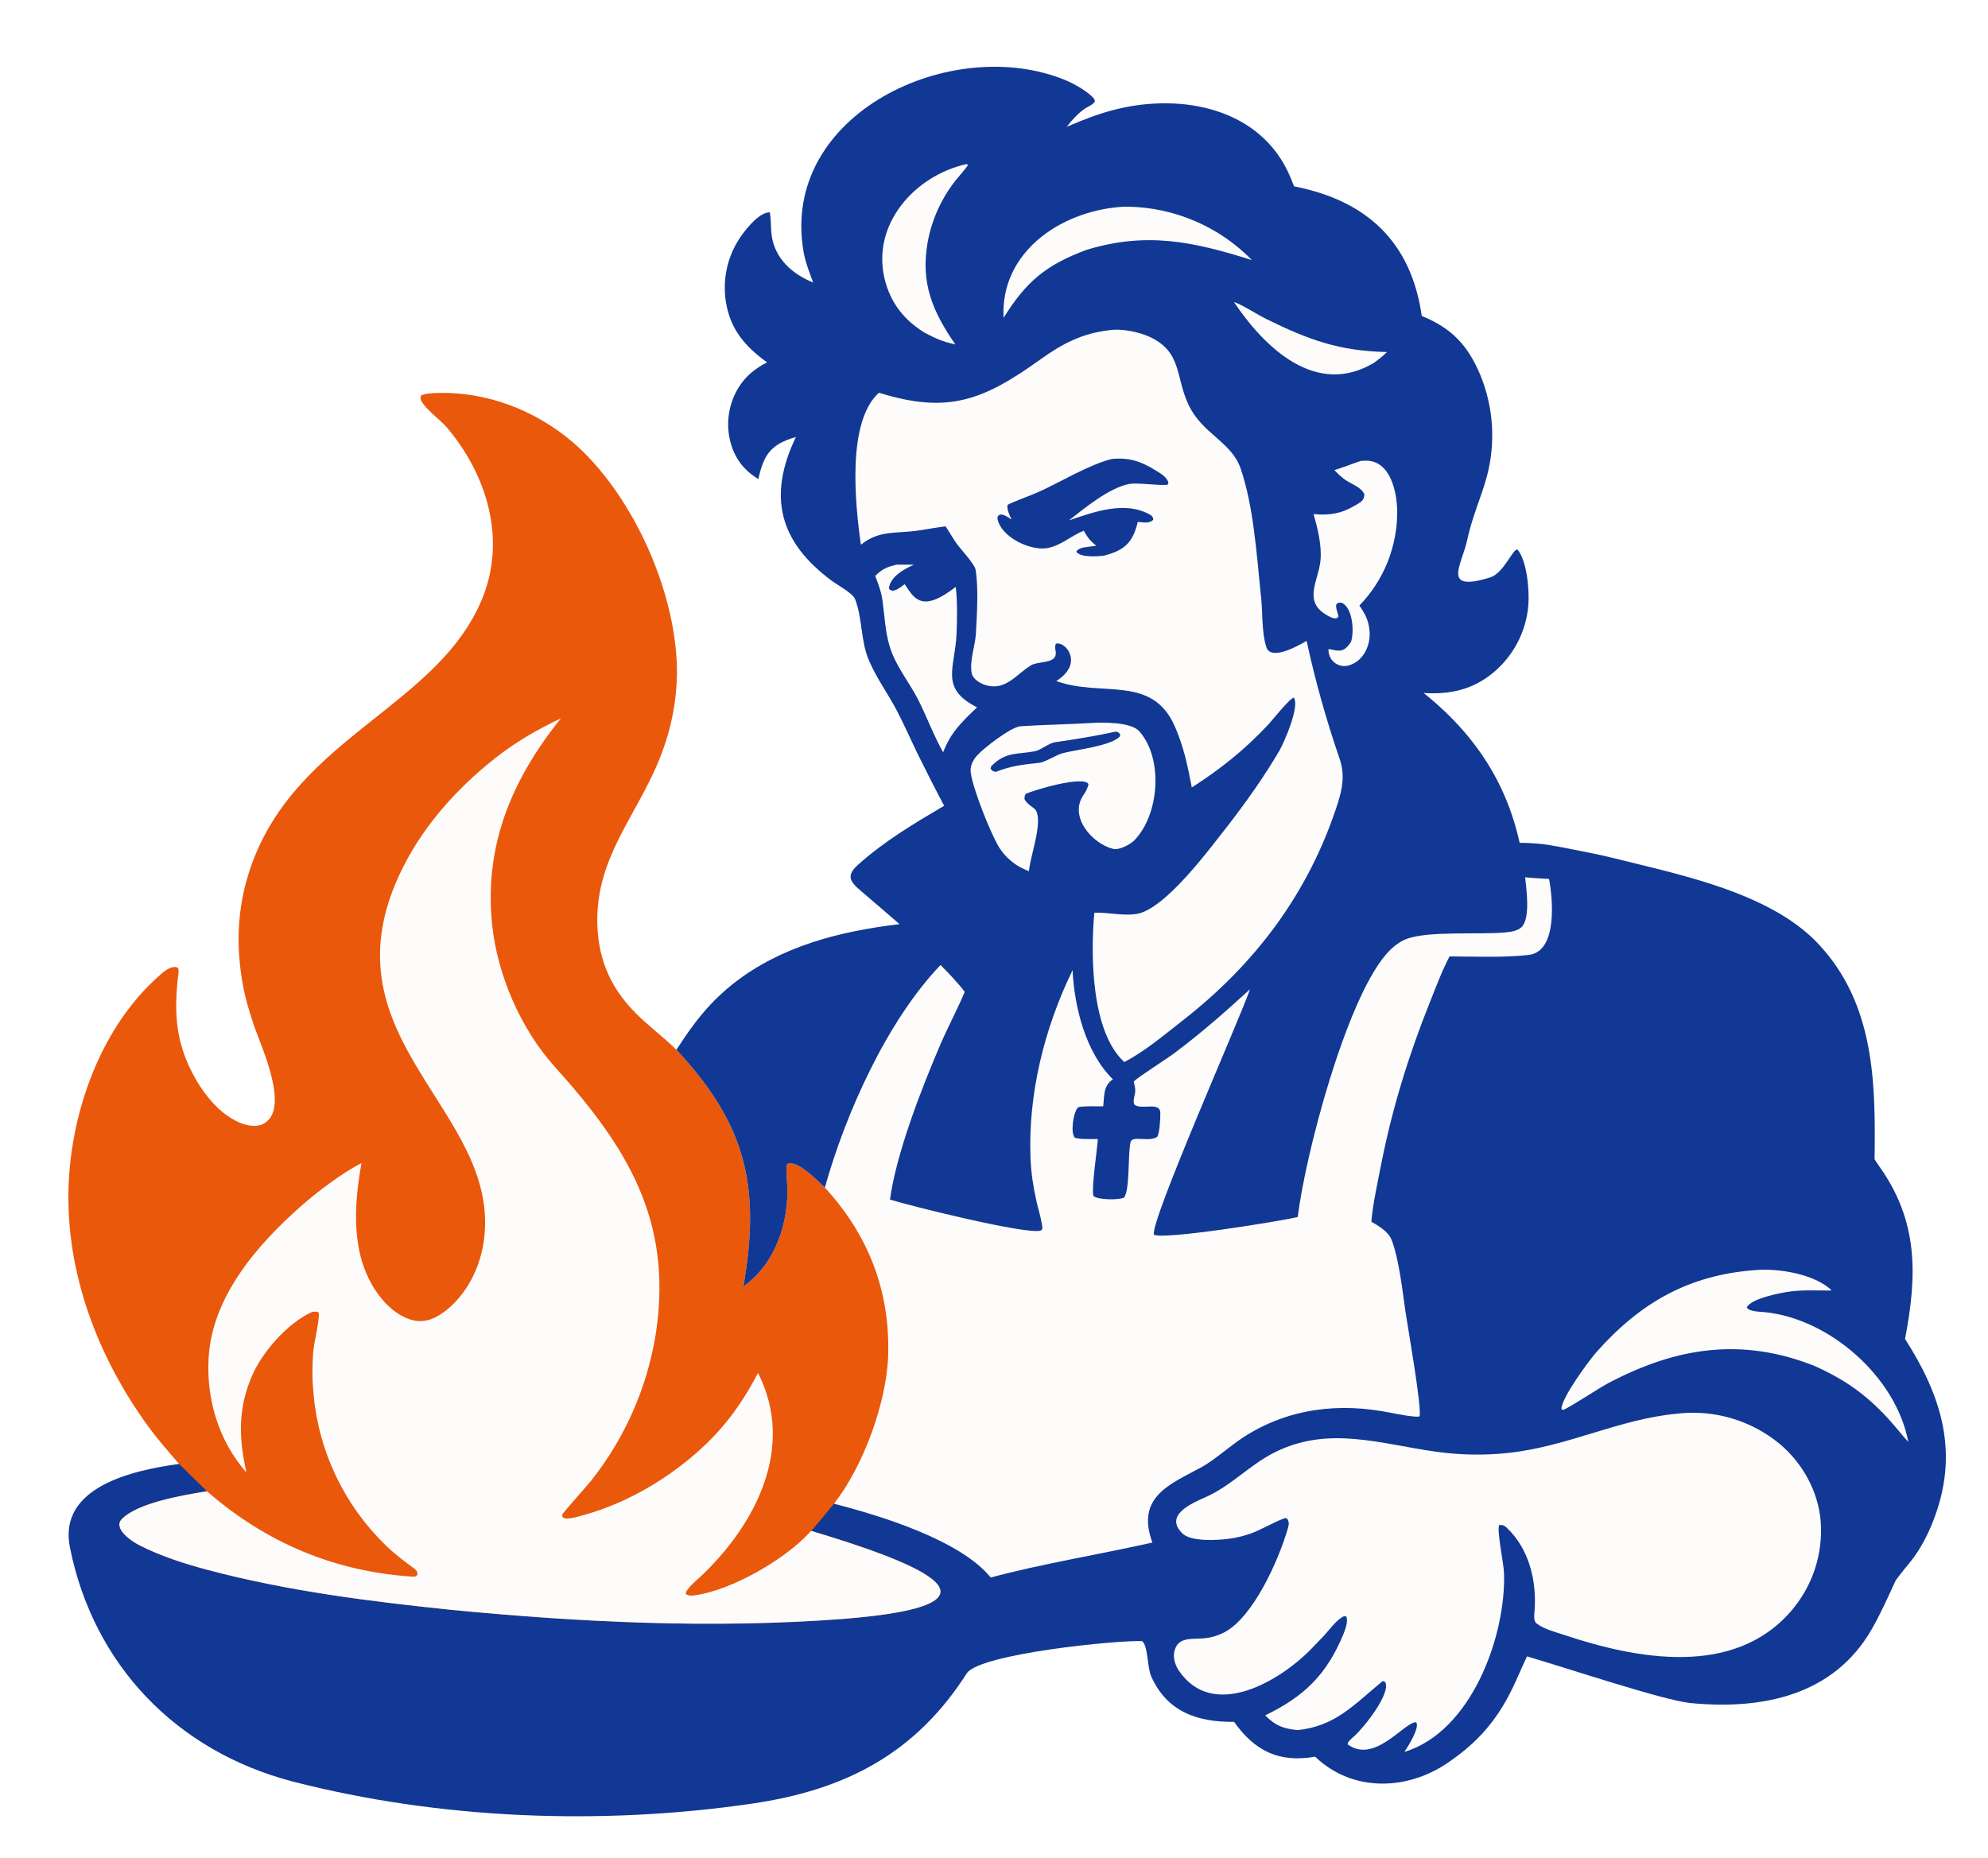
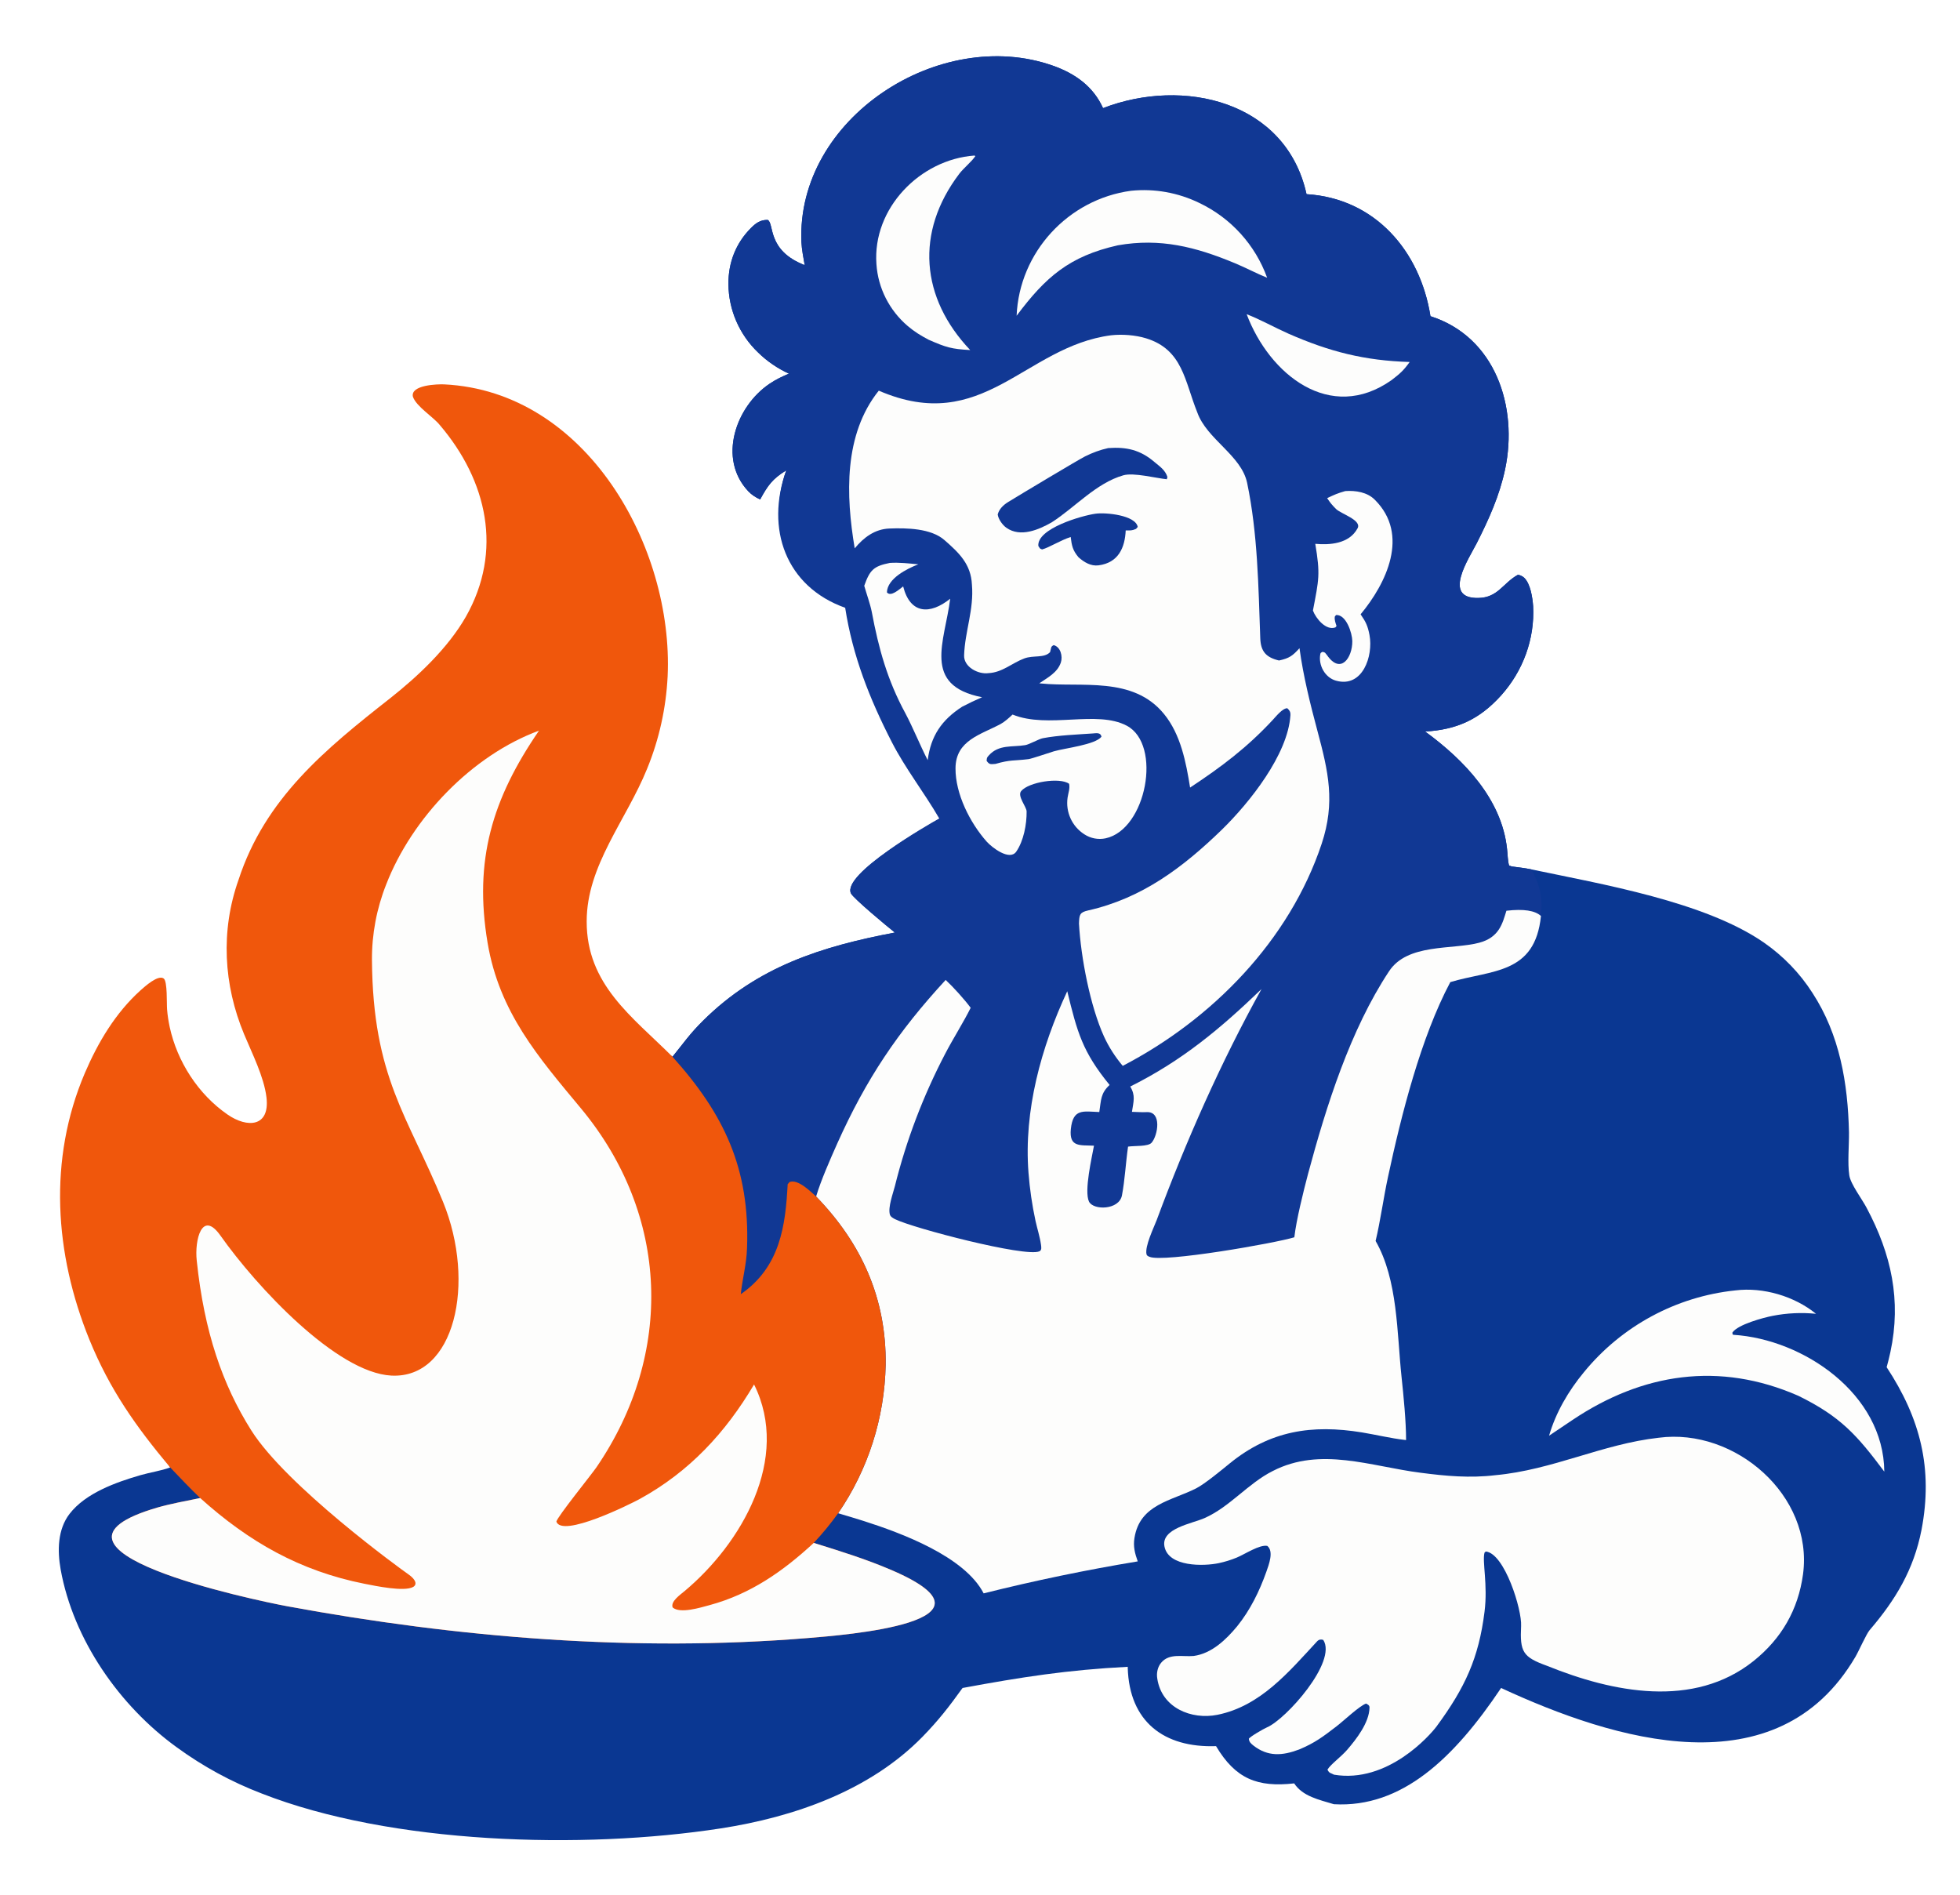
- <svg xmlns="http://www.w3.org/2000/svg" width="780" height="729" viewBox="0 0 780 729">
-   <clipPath id="cl_5">
-     <rect y="0" width="780" height="729" />
+ <svg xmlns="http://www.w3.org/2000/svg" width="753" height="728" viewBox="0 0 753 728">
+   <clipPath id="cl_3">
+     <rect width="752.918" height="727.7" />
  </clipPath>
-   <g clip-path="url(#cl_5)">
-     <path fill="#FDFCFB" transform="translate(0 0.00012207)" d="M582.88 334.81L623.17 341.21L615.81 392.15C610.33 399.2 579.13 514.88 577.18 544.38C574.97 577.69 468.54 615.1 465.58 615.35Q427.42 629.05 398.87 629.59Q353.33 619.05 332.26 615.35Q291.61 546.87 280.9 520.71Q358.87 374.7 361.33 367.82C369.31 345.59 562.17 344.99 582.88 334.81Z" />
-     <path fill="#113894" transform="translate(0 0.00012207)" d="M70.27 574.5C65.36 568.85 338.72 575.52 327.19 590.12C345.28 594.73 376.82 604.38 388.71 619.07C408.48 613.74 431.94 609.91 452.14 605.35C445.58 587.39 459.05 582.49 471.37 575.8C476.36 573.1 482.77 567.31 487.92 563.98C505.55 552.61 525.48 550.32 545.78 554.45C547.78 554.84 555.5 556.37 556.96 555.84C557.95 552.39 552.2 520.02 551.38 514.32C550.29 506.69 548.85 493.71 545.93 486.42C544.73 483.39 540.91 481.05 538.05 479.43C538.58 472.79 540.65 463.31 541.95 456.73C546.23 435.01 552.72 414.02 560.95 393.48C563.28 387.68 565.82 380.81 568.74 375.32C578.47 375.39 590.31 375.84 599.74 374.76C611.46 373.43 609.12 351.9 607.77 344.91C604.21 344.66 594.65 344.48 590.52 342.63C590.27 341.37 585.86 333.84 588.57 331.47C591.94 330.21 602.62 330.83 606.89 331.47C610.91 332.07 626.65 335.15 631.22 336.3C657.45 342.9 693.89 349.8 713.2 370.17C735.68 393.89 735.9 425.13 735.49 454.9C735.97 455.73 736.73 456.85 737.29 457.63C752.69 479.21 752.28 500.35 747.45 525.44C762.08 548.34 768.9 570.61 758.36 597.21C756.15 602.8 753.29 608.23 749.52 612.93C747.69 615.22 745.41 617.87 743.73 620.33C740.76 626.75 737.8 633.47 734.28 639.54C719.48 665.13 691.98 671.12 663.26 668.33C652.75 667.32 613.97 654.33 599.1 650.02C593.51 661.87 589.02 677.15 569.46 690.78C553.21 702.73 530.96 703.75 515.99 689.38C501.85 691.88 492.29 687.13 484.2 675.72C469.96 675.85 457.9 671.9 451.66 657.8C450.09 654.26 450.47 645.9 448.12 644.03C438.45 643.59 384.21 649.01 379.3 656.7C359 688.47 331.32 702.51 295.02 707.81C235.94 716.43 172.48 713.99 114.68 699.09C69.27 687.16 36.66 653.43 27.43 607.24C22.68 583.46 52.22 576.96 70.27 574.5Z" />
-     <path fill="#EA580C" transform="translate(0 0.00012207)" d="M70.27 574.5C65.36 568.85 60.82 563.63 56.52 557.51C36.95 529.66 24.89 496.15 27.09 461.79C28.92 433.48 40.4 402.71 61.87 383.44C63.92 381.6 66.2 379.33 68.98 379.49C69.3 379.68 69.77 379.71 69.93 380.04C70.33 380.85 69.77 383.82 69.66 384.86C68.63 395.52 68.85 405.05 72.79 415.16C76.59 424.9 84.11 436.44 94.16 440.62C96.66 441.66 100.39 442.41 102.97 441.21C114.31 435.95 102.58 410.96 99.83 402.97C97.9 397.35 96.17 391.61 95.15 385.75C92.81 372.24 93.02 358.89 96.71 345.63C112.23 289.9 171.05 278.98 189.17 235.01C198.79 211.68 191.08 186.34 175.32 167.73C172.88 164.85 166.34 160.1 165.16 156.94C164.85 156.11 164.95 155.96 165.27 155.2C166.89 154.29 170.61 154.22 172.51 154.19C193.71 153.88 214.4 162.89 229.34 177.83C250.33 198.83 265.69 234.47 265.62 264.19C265.49 274.8 263.5 285.31 259.76 295.25C251.06 318.85 233.88 335.44 234.35 362.04C234.62 377.28 240.17 389.01 251.3 399.43C255.87 403.71 260.93 407.57 265.39 411.96C292.99 441.5 298.44 466 291.67 504.88C304.33 495.86 309.74 479.43 308.83 464.34C308.74 462.76 308.24 457.9 308.87 456.85C312.71 454.81 320.85 463.48 323.63 466.06C340.64 484.49 349.24 506.57 348.48 531.83C347.92 550.25 338.72 575.52 327.19 590.12C324.22 593.82 321.45 597.24 318.25 600.76C352.64 611.11 406.37 629.36 330.37 635.36C279.49 639.15 228.11 636.7 177.37 631.79C145.29 628.47 113.02 624.44 81.79 616.16C72.54 613.72 63.08 610.69 54.58 606.35C51.37 604.71 44.25 599.76 47.82 596.11C54.2 589.59 72.63 586.62 81.19 585.22L70.27 574.5Z" />
-     <path fill="#FDFCFB" transform="translate(0 0.00012207)" d="M141.83 456.46C138.81 473.28 137.58 492.25 147.78 507.08C151.27 512.16 156.74 517.26 163.01 518.3C167.36 519.02 171.18 517.16 174.55 514.6C183.32 507.91 188.59 497.06 189.93 486.26C196.23 435.73 126.92 408.38 156.46 343.8C164.83 325.47 178.65 309.82 194.4 297.44C202.33 291.19 210.91 286.19 220.06 281.92C200.81 305.88 189.82 331.85 193.12 363.09C195.21 382.79 204.36 403.84 217.56 418.51C245.63 449.68 264.07 478.55 257.35 523.11C254.03 544.28 245.28 564.24 231.97 581.03C230.38 583.04 220.88 593.62 220.54 594.44C220.83 595.64 220.51 595.18 221.53 595.87C224.22 596.12 227.65 594.95 230.3 594.19C244.88 589.98 259.01 582.02 270.69 572.34C282.66 562.4 290.26 552.42 297.4 538.79C312.2 567.83 296.59 598.21 274.83 618.75C273.48 620.02 268.73 623.87 269.1 625.55C270.07 626.3 271.27 626.24 272.43 626.08C287.16 624.11 308.6 611.68 318.25 600.76C352.64 611.11 406.37 629.36 330.37 635.36C279.49 639.15 228.11 636.7 177.37 631.79C145.29 628.47 113.02 624.44 81.79 616.16C72.54 613.72 63.08 610.69 54.58 606.35C51.37 604.71 44.25 599.76 47.82 596.11C54.2 589.59 72.63 586.62 81.19 585.22C104.29 605.36 131.28 616.81 161.98 618.73C163.09 618.8 163.17 618.59 163.82 617.93C163.74 616.98 163.56 616.32 162.73 615.71C158.65 612.75 154.94 609.92 151.29 606.38C135.2 590.77 125.19 569.95 123.07 547.64C122.45 541.31 122.46 537.09 122.86 530.9C123.13 526.83 125.51 518.02 125.03 515.05C124.14 514.6 122.9 514.65 122.07 515.04C112.55 519.48 102.78 530.74 98.8 540.09C93.23 553.15 93.75 564.72 96.7 577.88C85.85 565.53 80.91 549.26 81.85 532.89C83.22 508.93 100.73 488.72 117.93 473.48C124.15 467.97 134.59 460.01 141.83 456.46Z" />
-     <path fill="#FDFCFB" transform="translate(0 0.00012207)" d="M658.04 554.77L658.79 554.69C672.99 553.23 687.19 557.51 698.21 566.59C707.2 574.1 713.38 585.2 714.34 596.93C715.36 609.8 711.16 622.53 702.7 632.28C680.28 658.22 642.42 651.19 613.79 641.63C610.21 640.43 605.86 639.39 602.83 637.07C601.66 636.18 601.96 633.81 602.07 632.47C603.04 620.65 600.04 607.9 591.18 599.53C590.17 598.57 589.6 598.41 588.21 598.48C587.21 600.58 590.01 613.66 590.12 617.41C590.86 642.16 577.31 679.54 551.03 687.51C552.36 685.53 557.19 677.89 555.64 675.87C551.06 675.6 539.44 692.41 528.77 684.56C528.57 683.62 530.46 682.12 531.35 681.33C535 678.1 545.75 664.71 543.53 660.13C543.06 659.92 542.69 659.56 542.29 659.89C531.48 668.74 523.94 677.53 509.05 678.94C503.38 678.38 500.37 677.18 496.41 673.16C511.5 665.88 520.52 657.27 527.07 641.34C527.82 639.52 529.03 636.19 528.24 634.4L527.42 634.21C524.39 635.49 521.4 639.89 519.08 642.31C517.61 643.85 516.07 645.44 514.59 646.97C502.22 659.74 475.7 675.56 462.34 655.33C460.97 653.26 460.12 650.09 460.87 647.68C462.36 642.12 468.1 643.4 472.61 642.91C475.41 642.62 478.13 641.79 480.62 640.45C491.85 634.3 501.58 612.42 505.17 600.22C505.7 598.38 505.95 597.57 505.08 596.04C504.81 595.93 504.53 595.83 504.25 595.72C500.21 597.13 494.91 600.28 491.01 601.7C488.18 602.73 485.24 603.46 482.24 603.85C477.49 604.49 467.46 605.06 464.02 601.86C456.4 594.61 467.79 589.83 473.31 587.4C483.1 582.99 490.19 575.03 499.75 570.15C521.16 559.2 541.8 566.75 563.72 569.74C573.08 571.04 582.54 571.19 591.93 570.17C615.64 567.52 634.82 556.98 658.04 554.77Z" />
-     <path fill="#FDFCFB" transform="translate(0 0.00012207)" d="M688.73 498.43C697.61 497.63 712.07 499.93 718.69 506.44C713.35 506.49 707.63 506.12 702.37 506.83C698.55 507.36 687.06 509.53 685.35 513.08C686.23 514.74 690.41 514.74 692.34 514.93C718.06 517.49 744.04 540.6 748.73 565.88C745.97 562.83 743.48 559.6 740.67 556.54C731.89 547 723.44 541.17 711.71 535.95C683.25 524.74 657.61 528.74 631.02 542.79C626.93 544.96 615.84 552.4 613.2 553.34L612.65 552.94C612.52 548.79 623.31 534.05 626.53 530.43C643.84 510.99 662.86 500.3 688.73 498.43Z" />
-     <path fill="#113894" transform="translate(0 0.00012207)" d="M319.04 110.87C317.63 107.07 316.01 102.9 315.32 99.03C305.67 44.6 373.89 12.89 418.38 31.6C421.56 32.94 427.63 36.36 429.47 39.07L429.53 40C428.15 41.54 426.69 41.83 425.04 43.07C422.52 44.95 420.46 47.27 418.57 49.75C425.09 46.98 430.9 44.63 437.85 42.91C463.9 36.46 494.97 42.46 506.3 69.56C506.79 70.75 507.28 71.94 507.75 73.14C536.18 78.69 553.66 94.84 557.84 124C569.44 128.72 575.83 135.34 580.78 147.07C586.04 159.85 586.92 174.01 583.28 187.34C581.02 195.53 577.57 202.88 575.63 212.04C573.6 221.61 565.32 232.61 584.67 226.61C590.05 224.95 593.62 215.09 595.41 215.69C599.18 220.16 600.15 231.93 599.63 237.83C598.69 248.11 593.67 257.58 585.7 264.12C577.61 270.73 568.78 272.59 558.57 271.96C581.9 290.62 595.04 313.57 598.28 343.29C598.81 348.19 600.46 359.4 597.4 363.38C595.89 365.35 592.64 365.73 590.35 365.94C580.29 366.84 560.14 365.23 551.73 368.53C548.59 369.77 545.89 372.11 543.72 374.66C527.98 393.09 512.19 452.92 509.17 477.59C502.48 479.23 456.43 486.67 452.73 484.52C451.33 479.1 485.89 401.15 490.48 388.18C480.5 397.33 471.62 405.13 460.73 413.31C457.29 415.89 446.86 422.43 444.82 424.41C445.29 426.52 445.68 427.68 445.17 429.81C444.86 431.09 444.58 432.24 445.05 433.45C447.82 435.81 455.22 432.06 455.26 436.8C455.27 438.76 455.03 444.43 454.09 446.09C450.79 448.4 444.28 445.4 443.58 448.22C442.47 452.69 443.38 466.68 441.06 469.95C439.38 470.95 430.56 471.01 428.96 469.27C428.26 465.53 430.42 451.85 430.75 446.99C428.45 446.98 423.71 447.19 421.73 446.5C419.91 444.57 421.1 436.39 423.02 434.52C425.13 433.96 430.34 434.19 432.84 434.16C433.35 429.87 432.83 426.13 436.65 423.55C425.97 413.09 421.52 395.24 420.83 380.72C409.75 403.48 403.28 429.43 404.34 454.82C404.58 460.61 405.47 466.14 406.75 471.8C407.39 474.61 408.31 477.43 408.76 480.27C408.91 481.21 409.38 482.57 408.21 482.93C402.83 484.58 357.96 473.46 349.18 470.75C351.74 452.21 361.69 426.9 369.02 409.76C371.9 403.05 375.74 395.91 378.51 389.23C376.19 386.07 371.87 381.56 369.02 378.7C347.95 400.75 331.75 437.01 323.63 466.06C320.85 463.48 312.71 454.81 308.87 456.85C308.24 457.9 308.74 462.76 308.83 464.34C309.74 479.43 304.33 495.86 291.67 504.88C298.44 466 292.99 441.5 265.39 411.96C269.05 406.42 271.58 402.56 275.89 397.46C291.12 379.42 312.37 370.12 335.11 365.5C341.01 364.3 346.96 363.35 352.94 362.67C347.87 358.26 342.75 353.89 337.66 349.53C333.39 345.88 331.91 343.63 336.72 339.3C346.89 330.16 358.71 323.12 370.44 316.21C366.73 309.21 363.13 302.13 359.63 295C357.04 289.63 354.6 284.03 351.82 278.75C348.3 272.05 343.94 266.24 340.95 259.18C337.62 251.58 338.45 242.68 335.48 235.1C334.57 232.79 328.49 229.51 326.4 227.96C305.67 212.63 301.13 194.76 312.28 171.49C302.49 174.32 299.65 178.3 297.55 188.01C291.66 184.42 288.05 179.59 286.43 172.84C284.75 165.69 285.98 158.18 289.86 151.94C292.76 147.38 296.26 144.66 300.96 142.2C292.35 136 286.52 129.26 284.8 118.42C283.32 109.06 285.67 99.49 291.33 91.88C293.55 88.88 298.09 83.37 302.01 83.31C302.63 86.32 302.34 89.62 302.81 92.67C304.2 101.75 311.07 107.63 319.04 110.87Z" />
-     <path fill="#FDFCFB" transform="translate(0 0.00012207)" d="M435.37 129.57C440.09 128.85 447.09 130.28 451.38 132.34C463.79 138.32 461.14 147.76 466.28 158.75C471.7 170.4 483.23 173.28 486.83 184.03C491.83 198.88 493.02 217.12 494.62 232.77C495.52 239.21 494.85 247.95 496.89 254.04C498.76 259.6 510.15 252.99 512.66 251.49C516.07 267.31 520.33 282.4 525.58 297.71C527.72 303.97 526.77 309.36 524.78 315.52C513.61 350.14 492.75 378.07 464.19 400.35C457 405.96 449.23 412.59 441.12 416.78C428.06 404.86 427.87 374.69 429.37 358.18C434.74 358.02 440.3 359.42 445.6 358.73C457.11 357.22 475.05 332.48 482.39 323.19C489.31 314.18 496.16 304.55 501.89 294.73C503.94 291.23 510.03 277.14 507.64 273.78C505.89 274.13 499.47 282.35 497.67 284.28C488.29 294.28 479.07 301.67 467.61 309.03C465.93 300.37 464.5 293.13 460.89 284.94C451.91 264.57 431.99 273.75 414.43 267.25C425.36 260.49 418.13 251.48 414.28 252.62C413.51 254.59 414.49 254.99 414.2 257.03C413.35 260.5 407.36 259.39 404.51 261.1C398.92 264.48 394.99 270.65 387.72 269.12C385.14 268.58 381.63 266.76 381.19 263.9C380.43 258.93 382.67 253.39 382.92 248.37C383.3 240.97 383.96 230.82 382.79 223.64C382.39 221.17 376.42 215.07 374.81 212.58C373.62 210.74 372.19 208.37 371.02 206.56C367.88 206.92 363.81 207.68 360.47 208.17C351.51 209.5 344.94 207.93 337.78 213.78C335.52 197.9 332.16 165.5 344.86 154.12C372.05 162.6 385.88 157.06 408.28 141C416.95 134.79 424.71 130.76 435.37 129.57Z" />
-     <path fill="#113894" transform="translate(0 0.00012207)" d="M436.27 180.11C442.99 179.49 447.56 181 453.23 184.49C455.16 185.68 457.9 187.18 458.44 189.44C458.33 189.71 458.21 189.98 458.09 190.24C454.43 190.66 446.19 189.28 442.89 189.96C434.94 191.58 425.62 199.39 419.38 204.22C429.25 200.9 441.3 196.4 451.18 201.96C452.15 202.5 452.36 202.93 452.51 203.91C451.06 205.61 448.48 204.98 446.42 204.8C444.49 212.89 441.27 215.92 433.24 218.04C430.58 218.38 423.96 218.89 422.29 216.51C423 215.25 424.71 214.89 426.06 214.72L430.14 214.16C427.57 212.12 426.8 211 425.21 208.27C420.25 210.25 416.63 213.85 411.36 215.01C404.58 216.5 392.39 210.74 391.33 203.28C391.77 202.05 391.38 202.49 392.55 201.91C394.24 201.94 395.42 202.96 396.91 203.9C396.18 202.28 394.86 199.79 395.36 198.1C397.77 196.81 404.45 194.43 407.52 193.04C416.02 189.22 427.56 182.19 436.27 180.11Z" />
-     <path fill="#FDFCFB" transform="translate(0 0.00012207)" d="M427.66 283.75C432.46 283.42 443.7 283.26 447 286.97C456.47 297.63 454.93 319.48 445.17 329.66C443.44 331.46 439.09 333.73 436.72 333.13C428.45 331.08 419.23 320.37 425.15 311.94C425.96 310.79 426.91 308.96 427.06 307.67C425.09 304.28 405.68 310 402.38 311.59C401.95 312.61 402.06 312.32 401.94 313.47C402.62 315.46 405.8 316.92 406.43 318.01C409.15 322.71 404.48 335.25 403.78 341.23L403.71 341.89C401.04 340.83 399.17 339.88 396.95 338.09C395.07 336.59 393.46 334.79 392.16 332.77C388.86 327.57 381.95 310.21 380.9 303.44C380.5 300.87 381.56 298.4 383.44 296.39C386.06 293.51 396.67 285.25 400.45 285C408.36 284.47 419.51 284.25 427.66 283.75Z" />
-     <path fill="#113894" transform="translate(0 0.00012207)" d="M437.8 287.1C438.81 287.33 438.74 287.33 439.47 288.09L439.45 288.92C436.1 292.76 422.1 294.2 417.14 295.53C414.46 296.15 410.23 299.08 407.74 299.36C400.88 300.14 397.26 300.41 390.65 302.91C389.09 302.41 389.71 302.84 388.67 301.7L388.83 300.79C394.56 294.8 399.22 296.18 406.27 294.77C408.56 294.16 411.65 291.62 413.87 291.29C422.04 290.09 429.71 288.88 437.8 287.1Z" />
-     <path fill="#FDFCFB" transform="translate(0 0.00012207)" d="M533.97 180.87C534.54 180.83 535.12 180.8 535.69 180.78C545.57 180.56 548.15 193.17 548.2 200.83C548.24 214.57 542.91 227.79 533.36 237.64C535.58 240.9 536.96 243.34 537.34 247.48C537.87 253.22 534.96 259.6 529.05 261.17C524.87 262.28 521.01 258.93 521.24 254.68C525.74 255.6 527.22 256.13 530.07 251.93C531.42 247.87 530.76 238.44 526.4 236.53C524.79 236.56 525.44 236.28 524.31 237.14C523.97 238.44 524.8 240.27 525.15 241.87L524.62 242.56C523.25 242.89 522.22 242.3 521.04 241.66C510.81 236.17 517.42 227.86 518.11 219.83C518.63 213.88 516.98 207.48 515.4 201.74C521.78 202.35 526.4 201.53 531.94 198.21C533.92 197.03 535.19 196.47 535.33 194.02C533.99 190.9 529.8 189.96 527.11 187.79C525.62 186.59 524.87 185.85 523.54 184.5C526.89 183.46 530.52 182.02 533.97 180.87Z" />
-     <path fill="#FDFCFB" transform="translate(0 0.00012207)" d="M351.71 221.59C353.81 221.52 356.45 221.61 358.6 221.62C354.81 223.2 349.14 226.41 348.78 230.97C350.27 233.18 353.47 230.32 354.97 229.24C356.87 232.05 358.55 235.33 362.17 235.95C366.41 236.67 371.77 232.74 374.98 230.32C375.69 235.66 375.53 243.4 375.3 248.83C374.71 262.25 368.56 270.09 383.36 277.6L380.38 280.44C375.43 285.38 372.56 288.75 370.04 295.23C366.39 288.78 363.58 281.15 360.19 274.48C356.55 267.37 351.18 261.08 348.95 253.29C347.33 247.62 347.08 241.94 346.31 236.15C345.83 232.4 344.75 229.55 343.4 226.02C346.24 223.17 347.97 222.55 351.71 221.59Z" />
-     <path fill="#FDFCFB" transform="translate(0 0.00012207)" d="M439.17 81.24C440.27 81.14 441.37 81.1 442.47 81.11C460.83 81.4 478.35 88.92 491.19 102.06C468.48 94.92 450.17 90.84 426.49 97.99C410.47 103.89 402.58 110.5 393.75 124.75C392.43 99.15 415.75 83.2 439.17 81.24Z" />
-     <path fill="#FDFCFB" transform="translate(0 0.00012207)" d="M379.2 64.39C379.4 64.49 379.6 64.6 379.79 64.7C379.4 65.69 375.93 69.52 374.98 70.74C369.42 77.76 365.66 86.02 364.01 94.82C361.08 111.12 365.91 122.21 374.83 135.18C369.47 133.93 367.75 133.13 362.79 130.58C354.72 125.61 349.37 118.8 347.11 109.54C341.86 87.96 358.95 68.91 379.2 64.39Z" />
-     <path fill="#FDFCFB" transform="translate(0 0.00012207)" d="M484.15 118.52C487.02 119.37 493.56 123.58 496.85 125.2C513.61 133.43 525.36 137.72 544.17 138.16C542.32 139.95 541.25 140.77 539.18 142.32C516.47 156 496.25 136.58 484.15 118.52Z" />
+   <g clip-path="url(#cl_3)">
+     <path fill="#0A3792" transform="scale(0.600413 0.600413)" d="M514.9 169.648C514.1 164.99 513 159.515 512.8 154.856C509.5 75.597 601.4 16.329 673.9 42.091C688 47.096 699.6 55.363 705.8 69.185C757.1 49.334 822.9 64.644 836 124.231C879.8 126.91 908.7 160.569 915.3 202.309C957 215.624 971.4 260.445 963.1 300.099C959.5 317.146 952.7 332.182 944.9 347.582C939.8 357.544 922.6 383.137 946 382.604C958.4 382.394 961.7 373.157 971 367.916C971.8 367.454 974.5 368.838 975.2 369.606C979.3 373.424 980.6 382.395 981 387.859C982.1 408.859 974.5 429.377 960.5 444.966C946.7 460.258 932.2 466.893 911.9 468.064C936.9 486.334 960.9 511.314 964.3 543.116C964.7 546.431 964.7 550.634 965.6 553.762L967.3 554.391C971.2 554.92 976 555.445 979.8 556.258C1024.7 565.695 1090.8 576.866 1128.7 603.125C1141 611.672 1151.6 622.596 1159.7 635.261C1177.2 662.09 1182.4 693.043 1183.1 724.512C1183.2 732.827 1182.1 744.168 1183.3 752.026C1184.1 757.591 1191.5 767.282 1194.4 772.85C1210.2 802.497 1216.7 831.986 1209.6 865.1C1208.9 868.35 1208.1 871.58 1207.2 874.79C1228.8 907.65 1237 939.67 1229.5 978.92C1224.5 1004.41 1212.9 1023.65 1196.3 1043.02C1194.2 1045.47 1189.3 1056.59 1187.2 1060.13C1137 1145.67 1032.8 1113.56 960.5 1080.04C930.3 1125.13 896.9 1156.87 853.5 1154.41C843.9 1151.5 833.6 1149.41 828.1 1141.09C804.6 1143.7 790.6 1138.23 778.1 1117.25C744.7 1118.41 722.6 1101.5 721.6 1067.13L721.6 1066.49C683 1068.47 653.8 1073.04 615.9 1080.04C607.2 1092.12 600.7 1100.55 590.3 1111.24C556.5 1145.79 508.1 1162.64 461.1 1169.9C372.8 1183.51 250.3 1180.05 167.4 1147.54C148 1140.12 129.8 1130.18 113.1 1117.99C76.5 1091.52 46.9 1049.18 38.8 1004.16C36.7 992.28 36.8 978.66 44.5 968.64C54.8 955.29 74.2 948.43 89.8 943.89C95.9 942.13 103.2 941.04 108.9 938.94C87 912.76 404.6 650.512 430.3 676.146C437.7 667.079 441.2 661.663 449.9 653.052C484.9 618.352 525.8 605.573 572.6 596.68C568 593.077 545.9 574.677 544.5 571.632C538.6 559.294 595.7 526.913 602.5 523.138C592.9 506.574 586.2 486.288 577.6 469.509C563.2 441.639 559.7 423.124 555.9 392.764C552.1 391.708 548.4 390.675 544.7 389.349C506.7 375.809 489.6 338.419 503.1 300.948C494.2 306.443 491.3 310.581 486.4 319.579C483.6 318.292 480.9 316.583 478.8 314.331C459.1 293.413 470.8 260.106 492.4 245.553C496.8 242.603 500 241.176 504.8 239.071C497.5 235.719 490.8 231.147 485.1 225.551C473.1 214.092 466.2 198.275 466.1 181.686C466 168.092 470.8 155.601 480.5 145.907C483.8 142.617 486.5 140.684 491.2 140.699C495.6 142.865 490.5 160.27 514.9 169.648Z" />
+     <path fill="#113894" transform="scale(0.600413 0.600413)" d="M514.9 169.648C514.1 164.99 513 159.515 512.8 154.856C509.5 75.597 601.4 16.329 673.9 42.091C688 47.096 699.6 55.363 705.8 69.185C757.1 49.334 822.9 64.644 836 124.231C879.8 126.91 908.7 160.569 915.3 202.309C957 215.624 971.4 260.445 963.1 300.099C959.5 317.146 952.7 332.182 944.9 347.582C939.8 357.544 922.6 383.137 946 382.604C958.4 382.394 961.7 373.157 971 367.916C971.8 367.454 974.5 368.838 975.2 369.606C979.3 373.424 980.6 382.395 981 387.859C982.1 408.859 974.5 429.377 960.5 444.966C946.7 460.258 932.2 466.893 911.9 468.064C936.9 486.334 960.9 511.314 964.3 543.116C964.7 546.431 964.7 550.634 965.6 553.762L967.3 554.391C971.2 554.92 976 555.445 979.8 556.258C985.5 566.388 987.2 574.523 986 586.08C982.2 623.57 954.6 620.439 928 628.393C909.1 663.939 896.6 713.622 888.2 752.744C885.3 766.028 883.3 781.117 880.2 794.015C894.5 818.905 893.8 852.89 896.8 881.01C898.1 893.29 899.7 909.28 899.7 921.4L898.7 921.3C890.4 920.36 879.9 917.9 871.5 916.52C839.4 911.29 812.6 915.38 786.8 936.39C781.7 940.56 770.8 949.56 765.4 952.3C749.7 960.31 729.3 962.42 725.9 984.1C725 989.47 726.2 994.03 728 999.04C694.9 1004.52 662 1011.35 629.4 1019.5C617.2 995.9 577 980.97 552.4 973.11C547 971.43 541.7 969.8 536.3 968.23C555.5 940.27 566 907.3 566.7 873.41C567.3 830.908 551.3 795.575 522.2 765.56C518.4 762.154 510.6 754.297 505.2 756.309C504.8 756.777 504.4 757.245 504 757.714C502.6 784.15 499.3 810.598 474 828.061C475 818.32 477.7 808.85 478 798.613C479.9 747.569 463.2 712.725 430.3 676.146C437.7 667.079 441.2 661.663 449.9 653.052C484.9 618.352 525.8 605.573 572.6 596.68C568 593.077 545.9 574.677 544.5 571.632C538.6 559.294 594.2 527.468 601 523.693C591.4 507.129 579.3 491.733 570.7 474.954C556.4 447.084 545.6 419.816 540.8 388.889C502.8 375.349 489.6 338.419 503.1 300.948C494.2 306.443 491.3 310.581 486.4 319.579C483.6 318.292 480.9 316.583 478.8 314.331C459.1 293.413 470.8 260.106 492.4 245.553C496.8 242.603 500 241.176 504.8 239.071C497.5 235.719 490.8 231.147 485.1 225.551C473.1 214.092 466.2 198.275 466.1 181.686C466 168.092 470.8 155.601 480.5 145.907C483.8 142.617 486.5 140.684 491.2 140.699C495.6 142.865 490.5 160.27 514.9 169.648Z" />
+     <path fill="#FDFDFC" transform="scale(0.600413 0.600413)" d="M986 586.08C982.2 623.57 954.6 620.439 928 628.393C909.1 663.939 896.6 713.622 888.2 752.744C885.3 766.028 883.3 781.117 880.2 794.015C894.5 818.905 893.8 852.89 896.8 881.01C898.1 893.29 899.7 909.28 899.7 921.4L898.7 921.3C890.4 920.36 879.9 917.9 871.5 916.52C839.4 911.29 812.6 915.38 786.8 936.39C781.7 940.56 770.8 949.56 765.4 952.3C749.7 960.31 729.3 962.42 725.9 984.1C725 989.47 726.2 994.03 728 999.04C694.9 1004.52 662 1011.35 629.4 1019.5C617.2 995.9 577 980.97 552.4 973.11C547 971.43 541.7 969.8 536.3 968.23C555.5 940.27 566 907.3 566.7 873.41C567.3 830.908 551.3 795.575 522.2 765.56C525.3 755.18 531.3 741.626 535.7 731.727C554.3 690.267 574.5 660.195 605.1 627.005C610 631.582 617.2 639.543 621.1 644.827C616.8 653.594 609.7 664.774 604.7 674.415C590.7 701.239 579.9 729.62 572.6 758.969C571.4 763.667 568.1 772.416 569.4 777.102C569.8 778.54 571.5 779.495 572.8 780.12C584.4 785.856 655.8 804.486 665 800.679C666.7 799.983 666.3 797.946 666.1 796.441C665.4 791.38 663.7 786.23 662.6 781.212C660.4 771.052 658.9 760.751 658.1 750.383C655 710.622 666.2 670.019 682.9 634.233C689.3 660.489 692.6 672.924 710 694.199C704.2 699.572 704.6 703.71 703.4 711.522C693.1 711.161 686.6 709.115 685.2 722.369C684 734.184 691 732.636 700 733.053C698.7 740.36 693.6 762.005 696.8 768.817C699.6 774.546 716.1 774.278 717.9 764.852C719.8 754.829 720.3 744.15 721.8 733.661C725.9 733.001 734.7 733.755 736.9 731.123C740.9 726.503 743.6 710.965 733.6 711.587C730.7 711.762 727.1 711.434 724.3 711.398C725.3 704.668 726.7 701.031 723.2 695.215C756.3 678.728 780.8 658.255 807.2 632.838C781.2 679.645 758.7 730.555 740.1 780.727C738.2 785.658 732.5 797.335 733.6 802.485C733.8 803.44 734.6 803.776 735.5 804.144C744.3 808.014 816.3 795.369 828.2 791.662C829.5 780.456 833.9 762.815 837 751C848.6 707.819 864 658.923 888.8 621.464C900.6 603.515 928.9 607.796 946.4 603.227C959.4 599.816 961.4 590.715 963.9 582.731Q980.3 580.811 986 586.08Z" />
+     <path fill="#FDFDFC" transform="scale(0.600413 0.600413)" d="M710.9 214.532C718.1 213.726 726.6 214.398 733.3 216.454C756.9 223.709 758 243.879 766.1 263.874C772.2 281.091 794.3 291.292 798 308.981C804.8 341.494 805.2 375.317 806.4 408.396C806.7 416.905 810.2 420.672 818.4 422.614C825.1 421.155 827.1 419.569 831.5 414.758C833.9 432.517 838.4 450.551 843 467.733C850 493.831 854.5 513.331 845.7 539.862C825.1 601.714 775.7 652.21 718.4 681.981C713.6 676.283 709.5 669.952 706.4 663.164C697.6 643.806 691.6 612.692 690.4 590.938C690.6 585.276 690.8 583.76 696.3 582.527C730.8 574.74 756.9 555.063 782 530.7C799.3 513.754 824.1 482.953 825.7 457.616C825.8 455.421 825.1 454.47 823.7 453.172C820.7 453.07 816.5 458.371 814.3 460.736C797.8 478.463 781.5 490.703 761.5 503.916C758.9 487.684 755.5 469.902 744.8 456.823C724.9 432.424 691.9 439.951 666 437.309L665 437.202C670.2 433.64 676.6 430.453 678.8 423.915C680.1 420.01 678.7 413.95 674.2 412.769C672.2 413.886 672.8 414.172 671.9 417.274C668.1 421.257 661.2 419.107 655.4 421.301C647.5 424.241 641.4 430.285 632.4 430.711C626 431.571 616.6 426.84 616.9 419.272C617.4 404.013 623.3 389.943 621.9 374.079C621.3 360.992 613.7 353.76 604.3 345.548C595.7 338.015 580.1 337.747 569.1 338.169C559.8 338.526 552.7 343.829 546.9 350.849C541.2 317.013 539.8 278.035 562.3 249.96C629.1 278.865 655.5 221.792 710.9 214.532Z" />
+     <path fill="#113894" transform="scale(0.600413 0.600413)" d="M709.1 286.701C720.8 285.865 729.6 287.825 738.7 295.614C742.1 298.474 745.6 300.744 747 305.209C746.9 305.685 746.7 306.161 746.6 306.637C739.8 305.985 725.4 302.23 718.8 304.115C701.4 309.06 687.7 324.797 672.9 334.252C664.7 338.899 653 344.03 644 337.719C641.5 335.996 638.8 332.211 638.4 329.188Q639.6 324.595 645.1 321.201C652.6 316.579 690.3 293.997 694.3 292.017C699.1 289.642 703.9 287.835 709.1 286.701Z" />
+     <path fill="#113894" transform="scale(0.600413 0.600413)" d="M701 328.688C707.4 327.769 726.6 329.573 728 337.163L726.9 338.415C724.2 339.586 723.3 339.379 720.3 339.394C719.8 350.326 715.7 360.094 702.9 361.731C698 362.361 693.7 359.756 690.1 356.559C686.3 352.029 685.8 349.096 685.1 343.588C678.4 345.757 671.3 350.37 666.8 351.554C664.9 350.73 665.8 351.332 664.4 349.342C663.4 338.16 692.3 329.876 701 328.688Z" />
+     <path fill="#FDFDFC" transform="scale(0.600413 0.600413)" d="M647.9 457.211C670.8 466.472 701.8 454.137 721 464.348C743.7 476.385 733.6 530.811 707.4 536.401C702.7 537.375 697.8 536.438 693.8 533.797C685.9 528.737 681.8 519.591 683.1 510.386C683.6 507.056 684.7 504.736 684.1 501.518C678.2 497.172 658.2 500.36 653.4 506.172C650.8 509.375 656.8 516.12 656.9 519.162C657 527.382 655 538.118 650.2 545.006C645.9 550.907 634.7 542.287 631.3 538.447C620.6 526.341 611.3 507.943 611.4 491.568C611.5 473.608 627.6 470.09 640.3 463.233C642.9 461.819 645.7 459.246 647.9 457.211Z" />
+     <path fill="#113894" transform="scale(0.600413 0.600413)" d="M699.2 469.294C701.6 469.085 704.3 468.596 704.8 471.385C700.8 476.541 681.5 478.661 674.4 480.703C671.3 481.597 660.2 485.466 658.1 485.724C648.5 486.912 646.7 485.969 637 488.773C634 488.97 633.1 489.414 631.3 486.794C631.5 484.953 631.3 484.937 632.7 483.364C639.1 476.209 647.7 478.157 656 476.767C658.6 476.349 664.7 472.811 667.3 472.327C677.2 470.442 689.1 470.003 699.2 469.294Z" />
+     <path fill="#FDFDFC" transform="scale(0.600413 0.600413)" d="M723.7 122.068C738.7 120.538 753.8 123.236 767.4 129.857C787.6 139.479 803.2 156.674 810.8 177.715C804.2 175.076 797 171.224 790.2 168.417C765 157.921 742.4 152.195 715.3 156.951C684.2 163.942 669 177.297 650.5 202.018C652.2 161.412 683.5 127.495 723.7 122.068Z" />
+     <path fill="#FDFDFC" transform="scale(0.600413 0.600413)" d="M569.4 360.176C575.3 359.769 581.7 360.533 587.6 361.066C580.3 363.897 567.8 370.145 567.5 379.008C570 382.182 575.5 376.983 577.9 375.21C582.4 393.036 595.1 393.42 608 383.094C604.6 410.505 589.7 438.585 628.4 446.123C623.7 448.142 620.2 449.842 615.6 452.212C602.5 460.704 595.6 470.882 593.6 486.385C588.6 476.626 584.2 465.565 579.3 456.356C567.8 435.178 562.2 414.958 557.8 391.422C556.8 386.415 554.5 380.085 553 374.805C556.6 364.678 559 362.24 569.4 360.176Z" />
+     <path fill="#FDFDFC" transform="scale(0.600413 0.600413)" d="M623.5 99.526L624.1 99.841C622 103.224 616.6 107.511 613.8 111.208C585.4 148.693 589.2 190.72 620.8 223.982C608.7 223.312 605.4 222.267 594.2 217.38C589.1 214.652 585.3 212.401 580.8 208.581C569.1 198.609 561.8 184.338 560.8 168.983C558.2 133.3 588.7 102.042 623.5 99.526Z" />
+     <path fill="#FDFDFC" transform="scale(0.600413 0.600413)" d="M860.8 314.211C867.5 313.745 874.9 314.923 879.7 319.77C902.2 342.162 887 373.339 870.6 393.071C874 397.961 875.2 400.552 876.3 406.345C878.8 419.737 871.9 440.337 854.8 435.511C847.8 433.527 843.5 425.649 844.8 418.601C845 417.453 845.4 417.599 846.3 417.066C848.4 417.757 847.4 417.228 849.1 419.174C857.8 431.801 865.4 420.908 865.3 410.162C865.2 405.032 861.4 393.097 854.9 393.519L854.1 394.502C853.8 396.828 854.5 398.288 855.2 400.541L854.5 401.427C848.5 403.684 842 395.746 840.1 390.674C843.9 370.71 844.9 367.629 841.6 347.965C850.6 348.771 863.3 348.14 868.7 337.949C871.4 332.728 857.9 328.731 854.9 325.684C852.4 323.166 851.4 322.045 849.2 318.732C854 316.447 855.8 315.64 860.8 314.211Z" />
+     <path fill="#FDFDFC" transform="scale(0.600413 0.600413)" d="M797.7 201.052C806.1 204.251 815.8 209.674 824.3 213.433C850.8 225.071 873.1 230.73 902 231.621C898 237.173 895.8 239.074 890.4 243.216C851.1 270.935 812.2 239.515 797.7 201.052Z" />
+     <path fill="#F0570C" transform="scale(0.600413 0.600413)" d="M108.9 938.94C87 912.76 70.3 889.26 57.2 857.15C34.9 802.219 30.7 741.886 54.3 686.557C62.7 666.951 73.9 648.1 89.9 633.667C92.6 631.301 101.2 623.382 104.8 626.128C107.2 628.072 106.6 642.077 106.9 645.768C107.2 649.612 107.8 653.43 108.6 657.202C113.4 679.242 126.8 700.157 145.6 713.127C158.2 721.865 172.8 721.207 170.5 702.088C168.9 688.947 161.3 674.036 156.2 661.754C143 630.105 141.1 595.546 152.6 563.033C169.6 510.815 208.2 479.324 249.6 446.808C267.5 432.69 286.7 414.556 298.1 394.597C321.9 352.581 311.8 307.601 281.4 271.939C277.1 266.605 266.4 260.157 264.2 253.836C262.5 246.209 280.3 245.746 284.2 245.938C375.5 250.379 431 350.267 427.2 432.702C426.2 452.991 421.8 472.963 414.1 491.785C400.7 524.912 375.4 553.672 375.4 589.518C375.3 630.044 404.6 650.512 430.3 676.146C463.2 712.725 479.9 747.569 478 798.613C477.7 808.85 475 818.32 474 828.061C499.3 810.598 502.6 784.15 504 757.714C504.4 757.245 504.8 756.777 505.2 756.309C510.6 754.297 518.4 762.154 522.2 765.56C551.3 795.575 567.3 830.908 566.7 873.41C566 907.3 555.5 940.27 536.3 968.23C531.5 974.91 526.3 981.25 520.7 987.21C537.8 992.54 554.3 997.63 570.9 1004.8C647.5 1037.9 540.5 1046.17 516.8 1048.1C406 1057.13 293.1 1047.9 184 1027.78C163 1023.91 8.3 991.5 100.8 964.57C109 962.2 119.6 960.25 128.1 958.51C121.4 952.17 115.3 945.58 108.9 938.94Z" />
+     <path fill="#FDFDFC" transform="scale(0.600413 0.600413)" d="M344.9 467.481C315 511.061 303.1 550.308 312 603.29C319.5 647.753 344.5 676.418 371.8 709.275C428.3 777.367 431.4 865.97 381.7 938.76C378 944.1 356.6 970.5 356 973.6C359.7 984.06 402.9 962.61 409.4 959.08C441.1 941.67 464.2 916.76 482.5 885.84C506.1 933.3 474.4 987.61 438.1 1018C435.1 1020.53 429 1024.66 430.4 1028.51C435.2 1032.72 448.4 1028.53 454.1 1027.01C480.3 1019.91 501 1005.41 520.7 987.21C537.8 992.54 554.3 997.63 570.9 1004.8C647.5 1037.9 540.5 1046.17 516.8 1048.1C406 1057.13 293.1 1047.9 184 1027.78C163 1023.91 8.3 991.5 100.8 964.57C109 962.2 119.6 960.25 128.1 958.51C159.2 986.5 191.9 1005.18 233.3 1013.38C240.4 1014.78 258.6 1018.59 264.3 1015.42C267 1013.94 266.3 1010.78 261.3 1007.3C256.3 1003.87 183.3 950.84 160.8 915.25C142.4 886.07 130.7 852.35 125.9 806.703C124.4 793.26 129.3 773.975 141 790.506C164.2 823.403 215.4 878.33 250.4 880.16C291 882.28 304.7 821.02 283.5 769.046C260.9 713.776 238.6 689.633 238 614.269C237.9 597.727 241 581.317 247.1 565.937C263.6 523.359 302 483.283 344.9 467.481Z" />
+     <path fill="#FDFDFC" transform="scale(0.600413 0.600413)" d="M1061.4 919.92C1110.2 913.49 1160.4 956.91 1153.7 1007.25C1150.6 1030.01 1139.9 1048.46 1122.1 1062.74C1083.7 1093.43 1031.8 1082.82 990 1065.9C974.3 1060.24 972.5 1056.97 973.3 1040.32C973.9 1030.06 962.8 993.92 950.7 992.71L949.9 993.43C948.3 999.13 952.1 1013.81 949.9 1031.26C946.2 1060.84 937.5 1079.77 919.2 1104.65C914.9 1110.41 887.8 1141.25 853.6 1135.52C851.4 1134.28 850.6 1134.79 849.4 1132.27C851.4 1128.92 858.3 1123.95 862.1 1119.49C867.9 1112.74 876.1 1102.24 876.3 1092.65C876.4 1091.05 875.1 1090.57 874.1 1090.01C869.8 1091.51 859.5 1101.31 855.1 1104.65C846.5 1111.24 841.4 1115.15 831.3 1119.38C820.7 1123.39 811.3 1124.19 801.9 1116.78C800.4 1115.54 799.3 1114.61 799.1 1112.54C799.7 1111.25 808.5 1106.18 810.7 1105.23C822.8 1100.13 855.8 1063.22 846.7 1049.27C845.2 1048.84 844 1048.93 842.8 1050.17C824.7 1069.69 806.6 1091.63 779 1097.2C762.4 1100.54 743.3 1092.83 740.5 1074.01C739.9 1070.51 740.7 1066.49 743.1 1063.76C748.3 1057.64 756.8 1060.2 763.8 1059.55C775.3 1057.99 784.5 1049.15 791.6 1040.57C799.9 1030.33 805.9 1018.1 810.3 1005.67C811.9 1001.11 815.2 992.61 810.9 989.13C805.9 988.18 796.7 994.39 791.3 996.63C787.6 998.15 783.8 999.32 779.9 1000.15C770.4 1002.18 747.7 1002.74 745.1 989.51C742.8 977.86 762.9 974.86 770.8 971.31C787 964.12 798.6 949.12 814.4 941.21C845 925.46 877.3 938.32 909 942.33C925.1 944.43 940.5 945.85 956.8 943.89C993.6 940.53 1025.2 923.94 1061.4 919.92Z" />
+     <path fill="#FDFDFC" transform="scale(0.600413 0.600413)" d="M1110.5 825.644C1128.2 823.463 1148.2 829.362 1162 840.62C1152.7 839.701 1143.4 840.14 1134.3 841.92C1128.3 843.09 1112 847.44 1108.5 852.63C1108.6 853.34 1108.4 854.02 1109.3 854.08C1153.8 856.92 1205.3 891.7 1205.7 941.61C1188.1 918.04 1177.6 906.3 1150.7 893.09C1100.2 870.96 1050.9 878.56 1006.2 908.55C1001.2 911.9 996.2 915.22 991.2 918.62C995.5 903.78 1003.6 889.97 1013.4 878.11C1037.6 848.45 1072.5 829.584 1110.5 825.644Z" />
  </g>
</svg>
